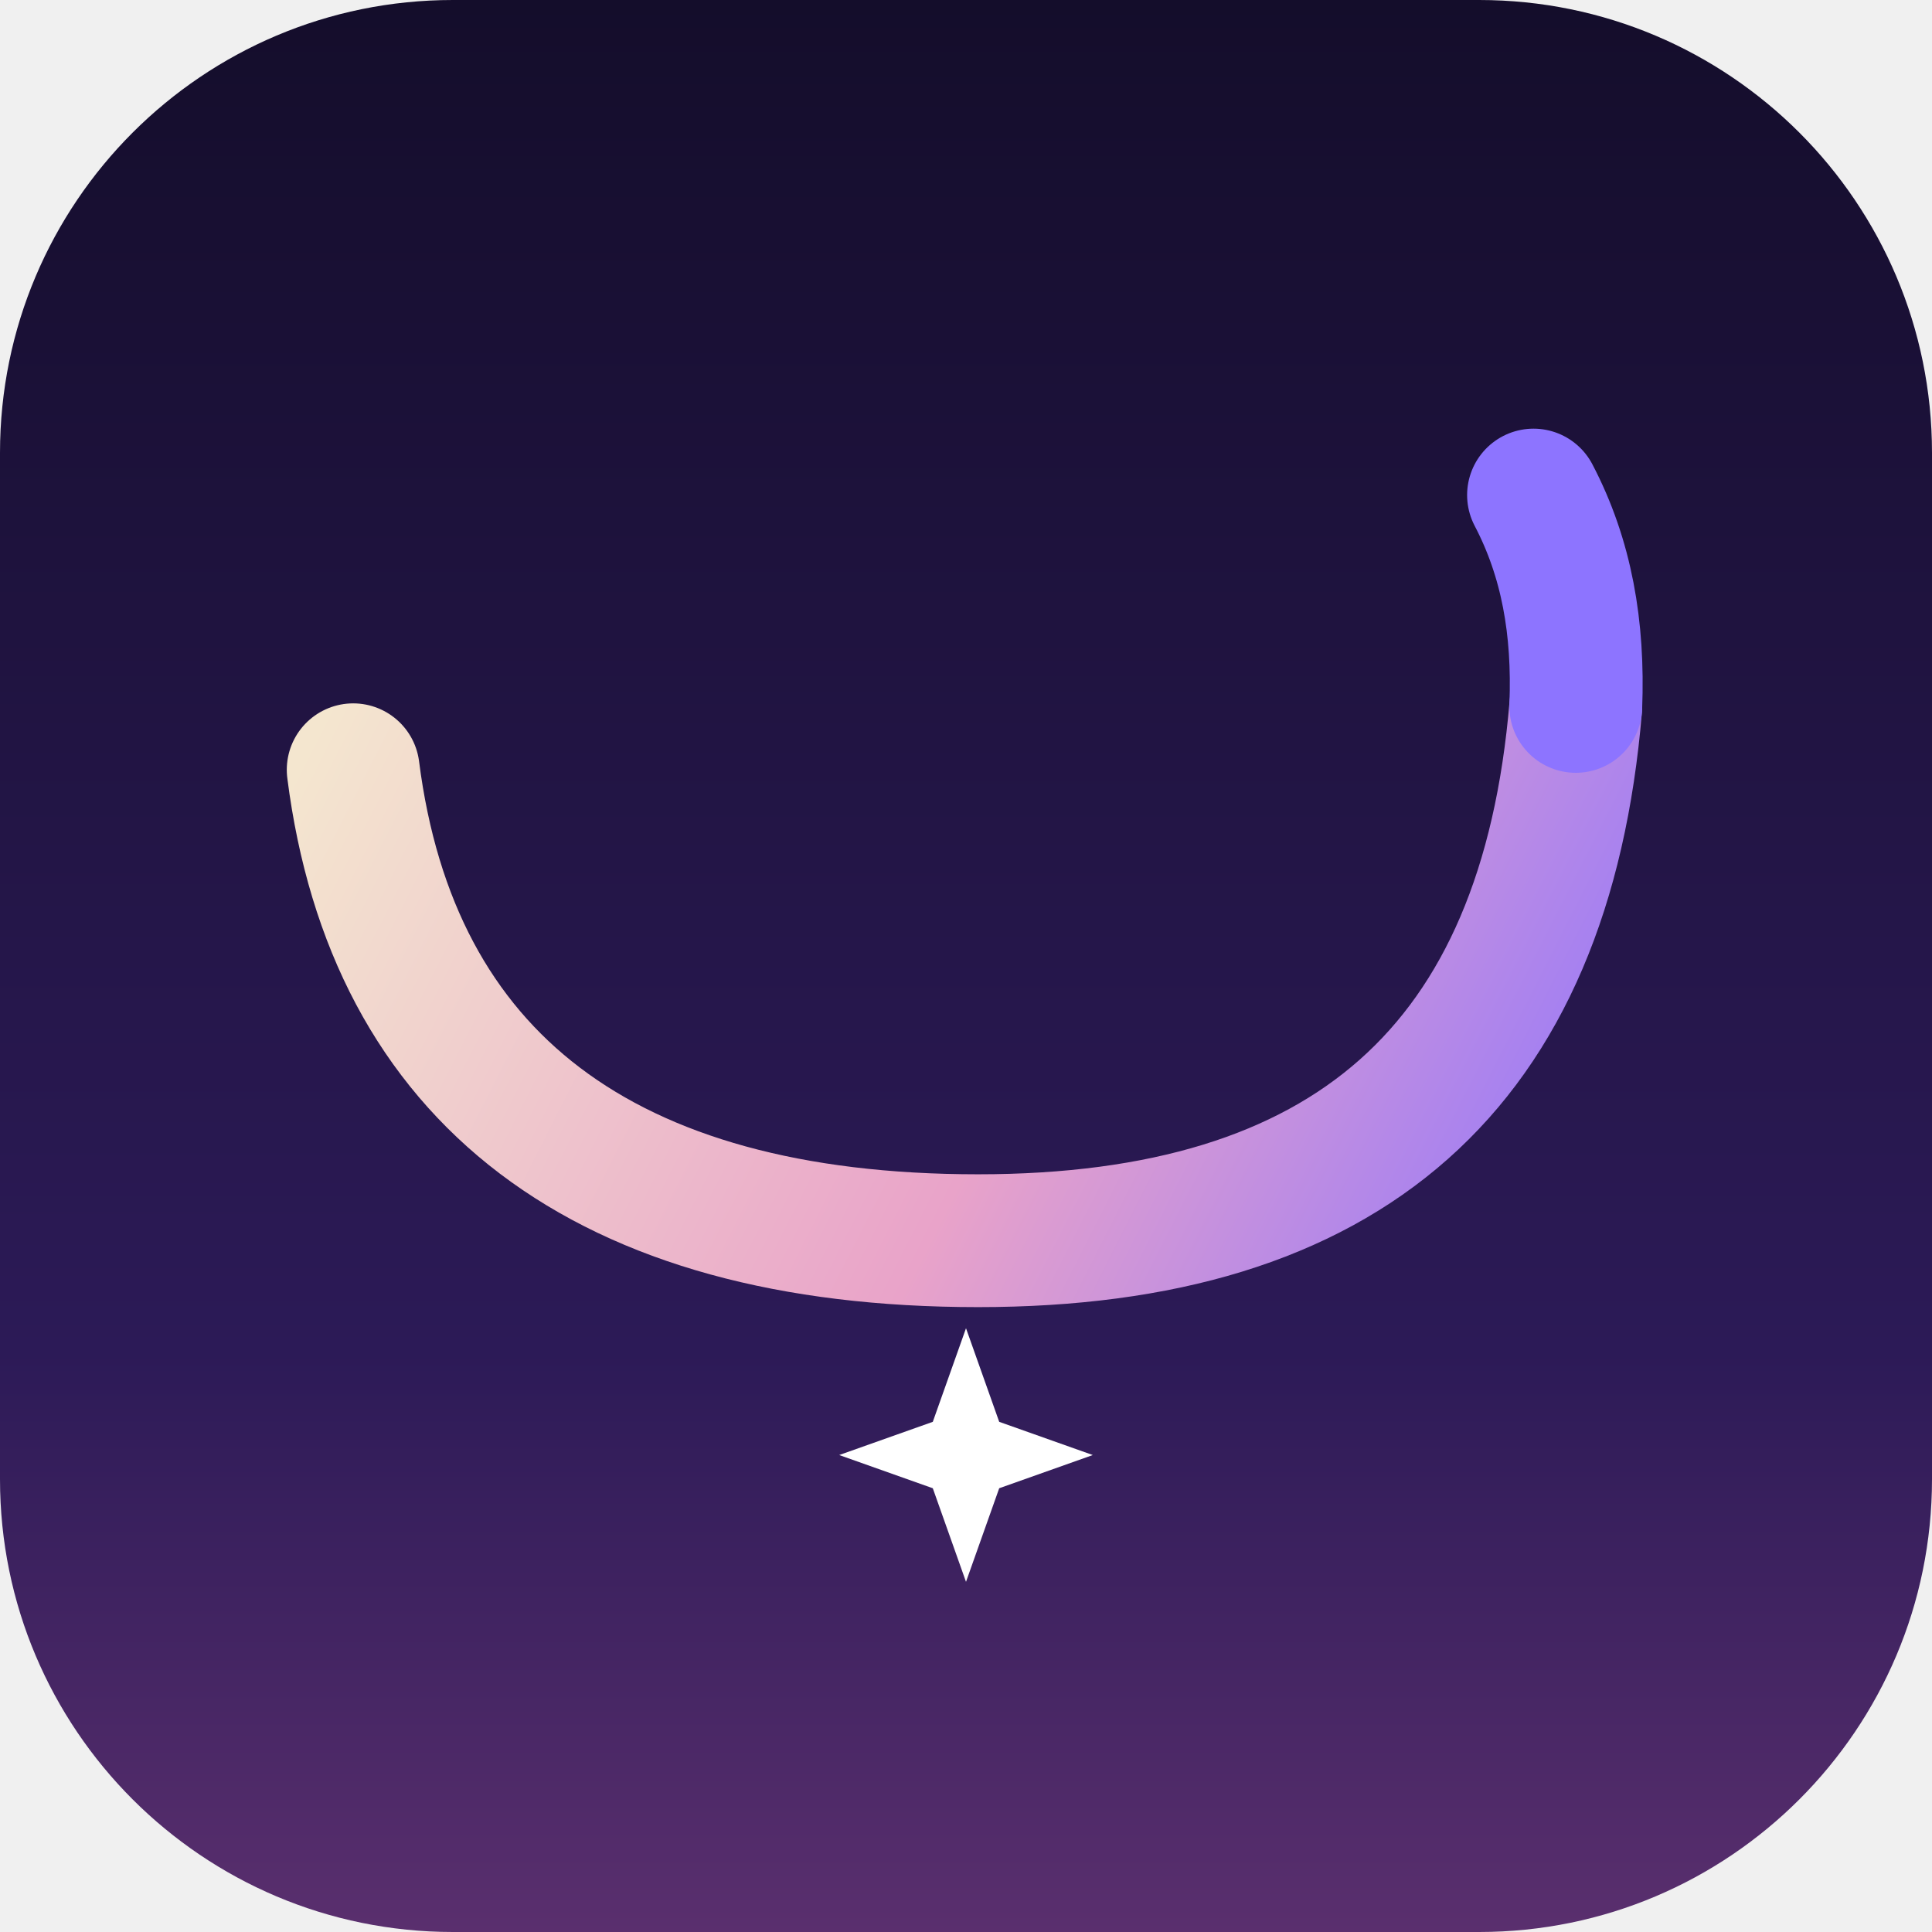
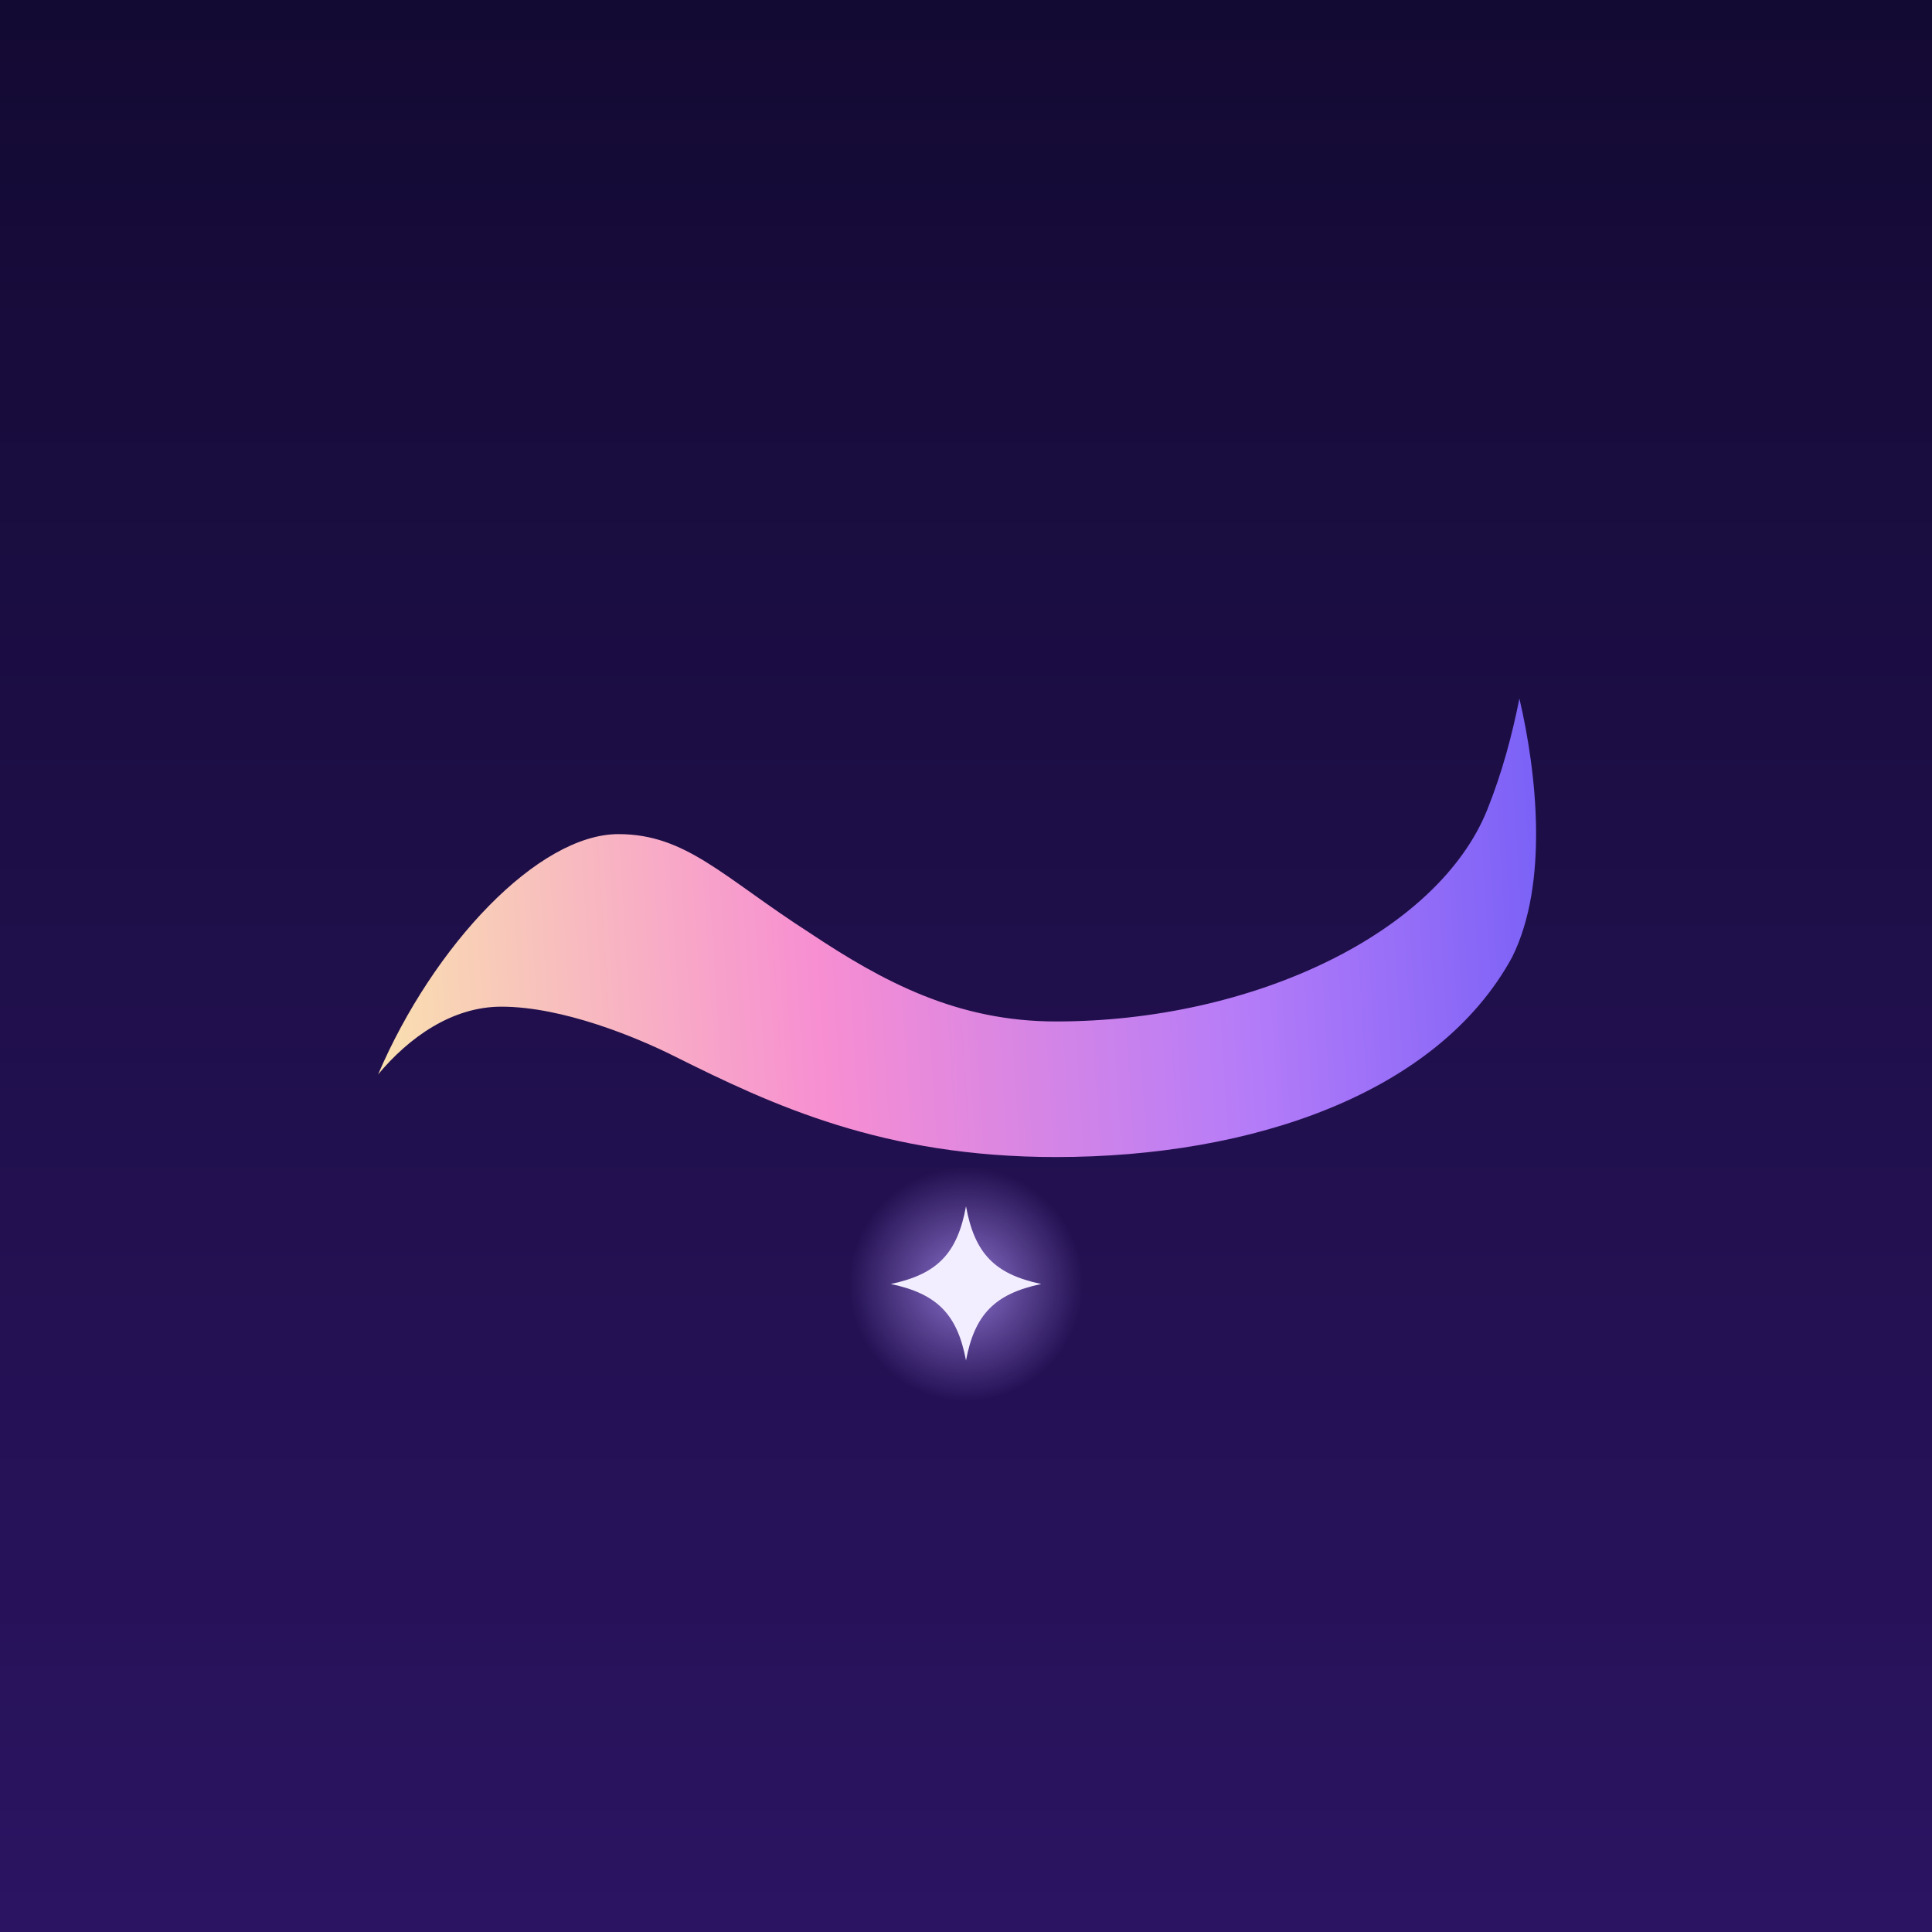
- <svg xmlns="http://www.w3.org/2000/svg" viewBox="0 0 512 512" role="img" aria-label="Kalima">
+ <svg xmlns="http://www.w3.org/2000/svg" viewBox="0 0 1254 1254" role="img" aria-label="Kalima">
  <defs>
-     <linearGradient id="sky" x1="0" y1="0" x2="0" y2="512" gradientUnits="userSpaceOnUse">
-       <stop offset="0" stop-color="#140d2b" />
-       <stop offset="0.7" stop-color="#2c1a57" />
-       <stop offset="1" stop-color="#5a2f6e" />
+     <linearGradient id="bg" x1="0" y1="0" x2="0" y2="1254" gradientUnits="userSpaceOnUse">
+       <stop offset="0" stop-color="#130A33" />
+       <stop offset="1" stop-color="#2B1462" />
    </linearGradient>
-     <linearGradient id="dune" x1="53" y1="150" x2="470" y2="362" gradientUnits="userSpaceOnUse">
-       <stop offset="0" stop-color="#f4e6cf" />
-       <stop offset="0.55" stop-color="#e9a3c9" />
-       <stop offset="1" stop-color="#8d74ff" />
+     <linearGradient id="stroke" x1="150" y1="620" x2="1090" y2="560" gradientUnits="userSpaceOnUse">
+       <stop offset="0" stop-color="#F9DFB0" />
+       <stop offset="0.38" stop-color="#F78ED2" />
+       <stop offset="0.74" stop-color="#B57CF8" />
+       <stop offset="1" stop-color="#7C62F7" />
    </linearGradient>
+     <radialGradient id="glow" cx="627" cy="885" r="95" gradientUnits="userSpaceOnUse">
+       <stop offset="0" stop-color="#B99BFF" stop-opacity="0.7" />
+       <stop offset="1" stop-color="#B99BFF" stop-opacity="0" />
+     </radialGradient>
  </defs>
-   <rect width="512" height="512" rx="120" fill="url(#sky)" />
-   <g transform="translate(51.2 54.4) scale(0.8)">
-     <path d="M53 187c13 102 83 156 207 156 122 0 188-57 198-177" fill="none" stroke="url(#dune)" stroke-width="44" stroke-linecap="round" />
-     <path d="M458 166c1-26-3-49-14-70" fill="none" stroke="#8d74ff" stroke-width="44" stroke-linecap="round" />
-     <path d="M256 372l11 31 31 11-31 11-11 31-11-31-31-11 31-11z" fill="#fff" />
+   <rect width="1254" height="1254" fill="url(#bg)" />
+   <g transform="translate(125.4 125.4) scale(0.8)">
+     <path d="M150 715C195 610 280 520 345 520C400 520 430 555 500 600C560 640 620 672 700 672C860 672 1010 600 1050 500C1062 470 1070 440 1076 410C1090 470 1100 560 1070 620C1010 730 860 782 700 782C560 782 470 740 390 700C360 685 300 660 250 660C210 660 175 685 150 715Z" fill="url(#stroke)" />
+     <circle cx="627" cy="885" r="95" fill="url(#glow)" />
+     <path d="M627 822C634 860 650 877 688 885C650 893 634 910 627 947C620 910 604 893 566 885C604 877 620 860 627 822Z" fill="#F3EEFF" />
  </g>
</svg>
